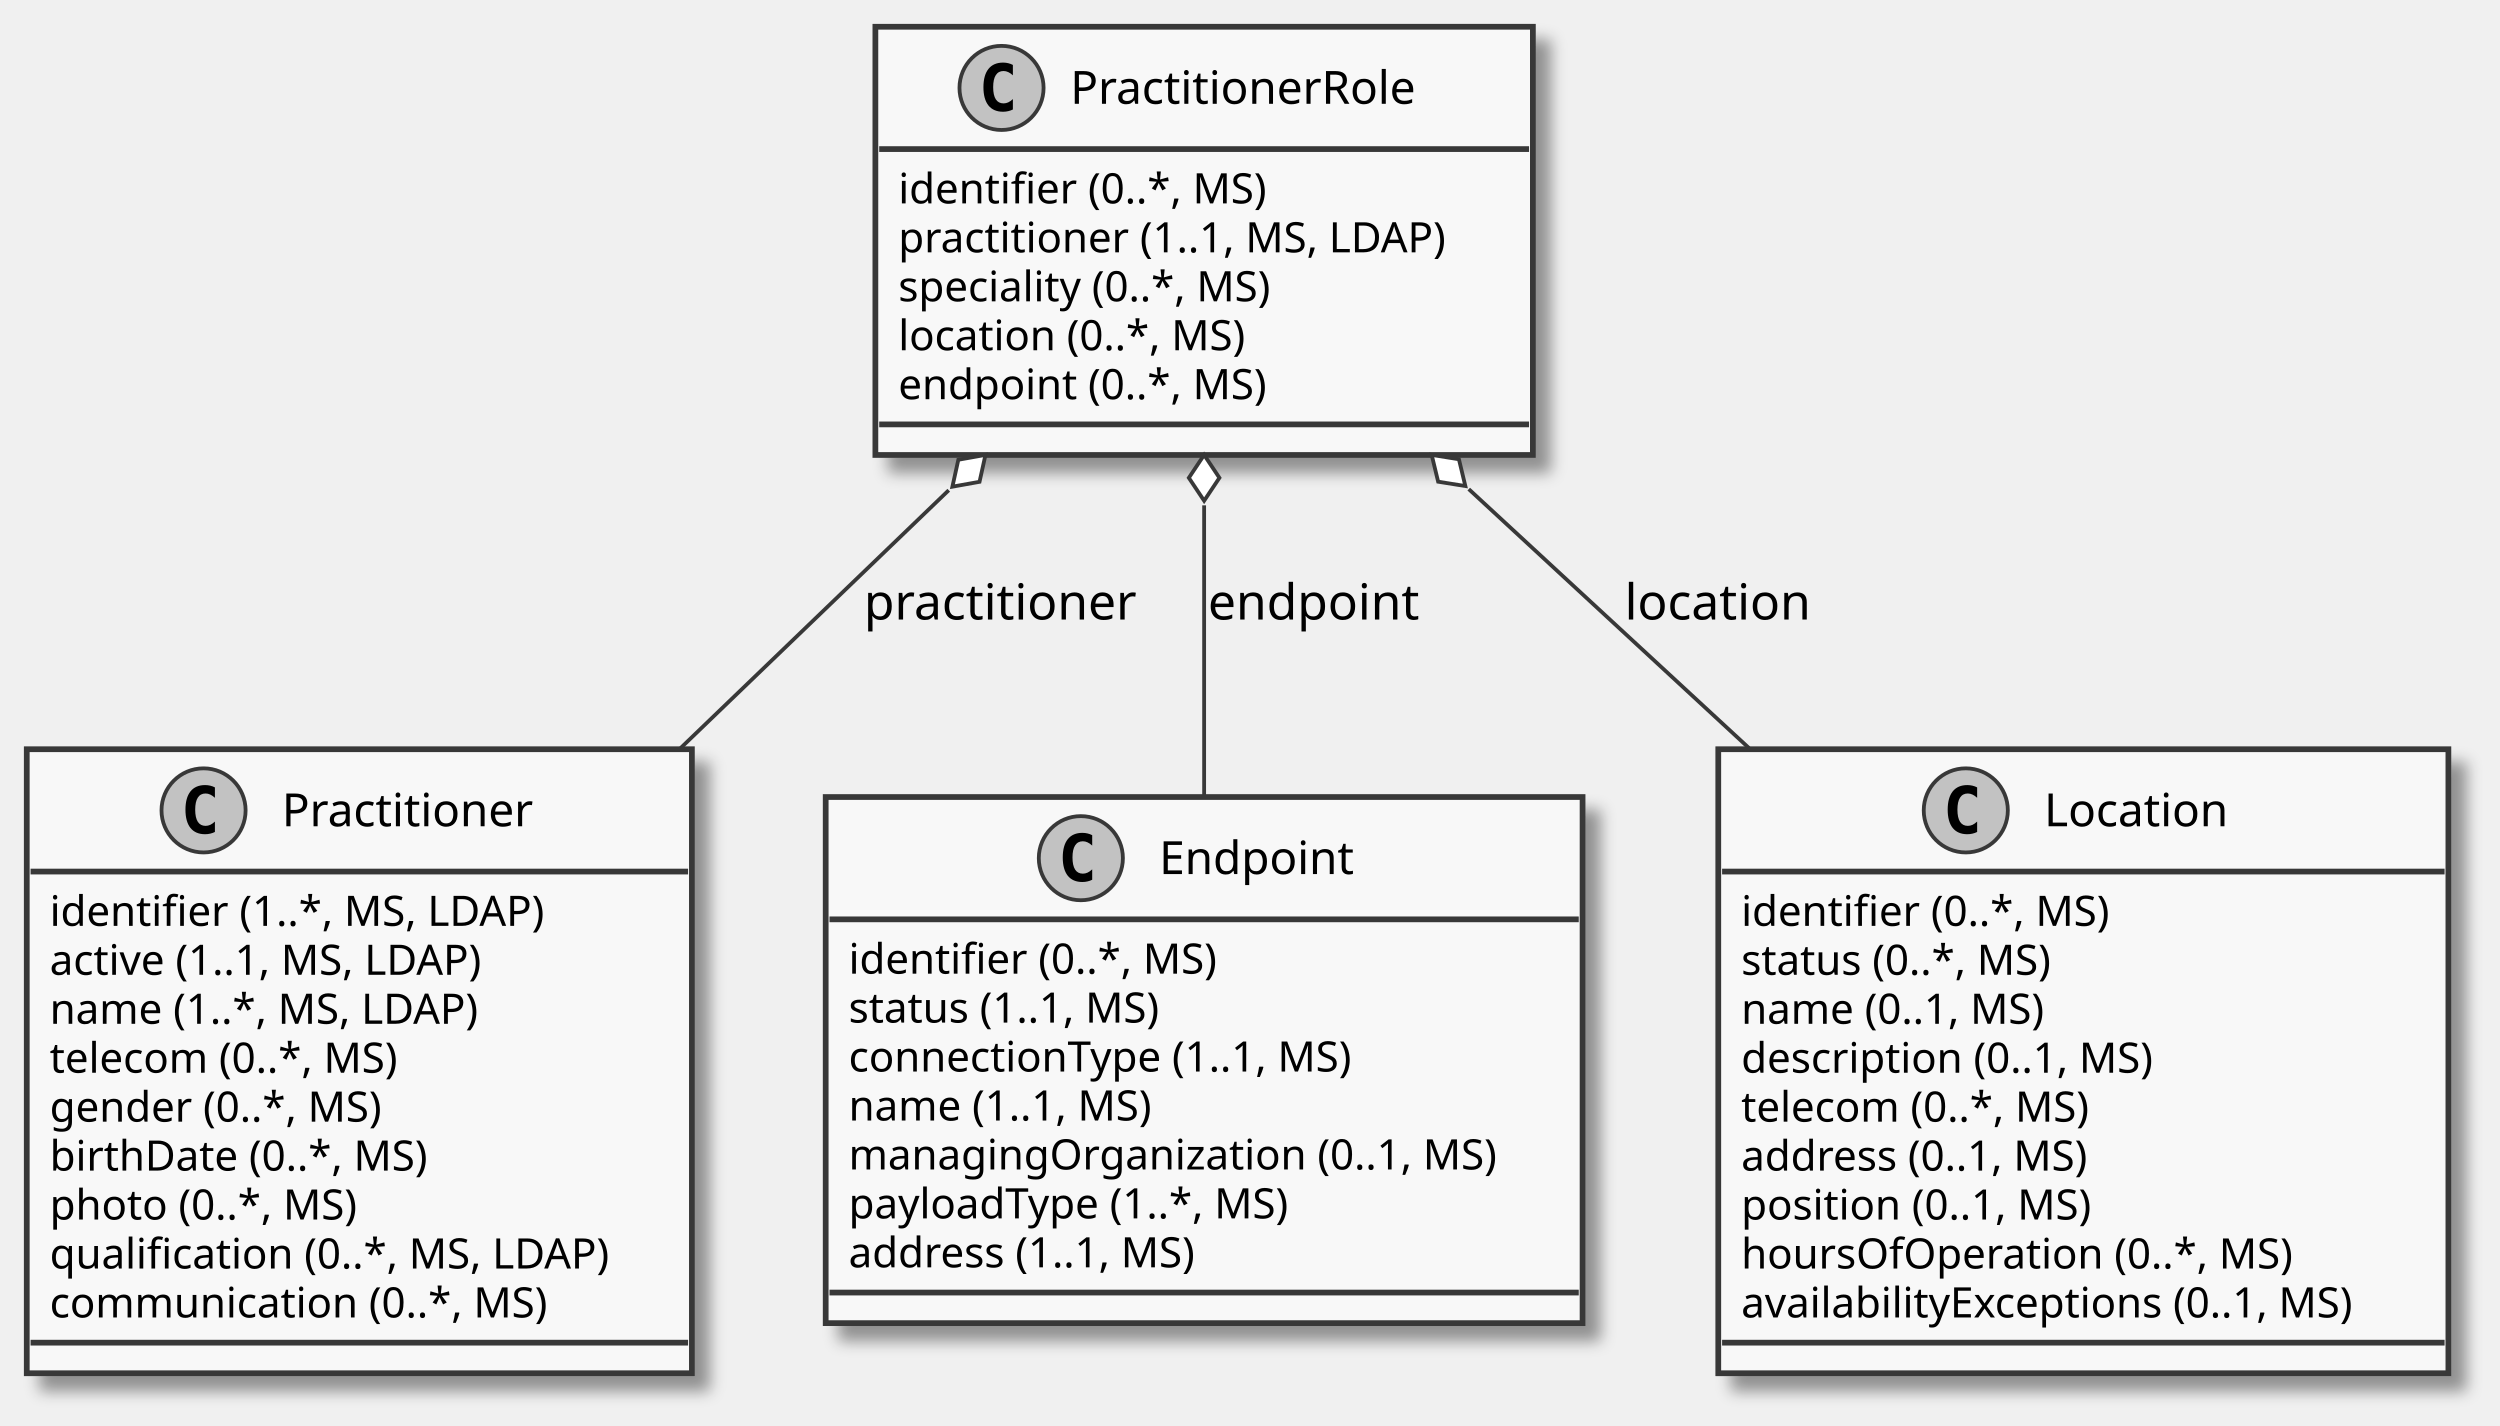
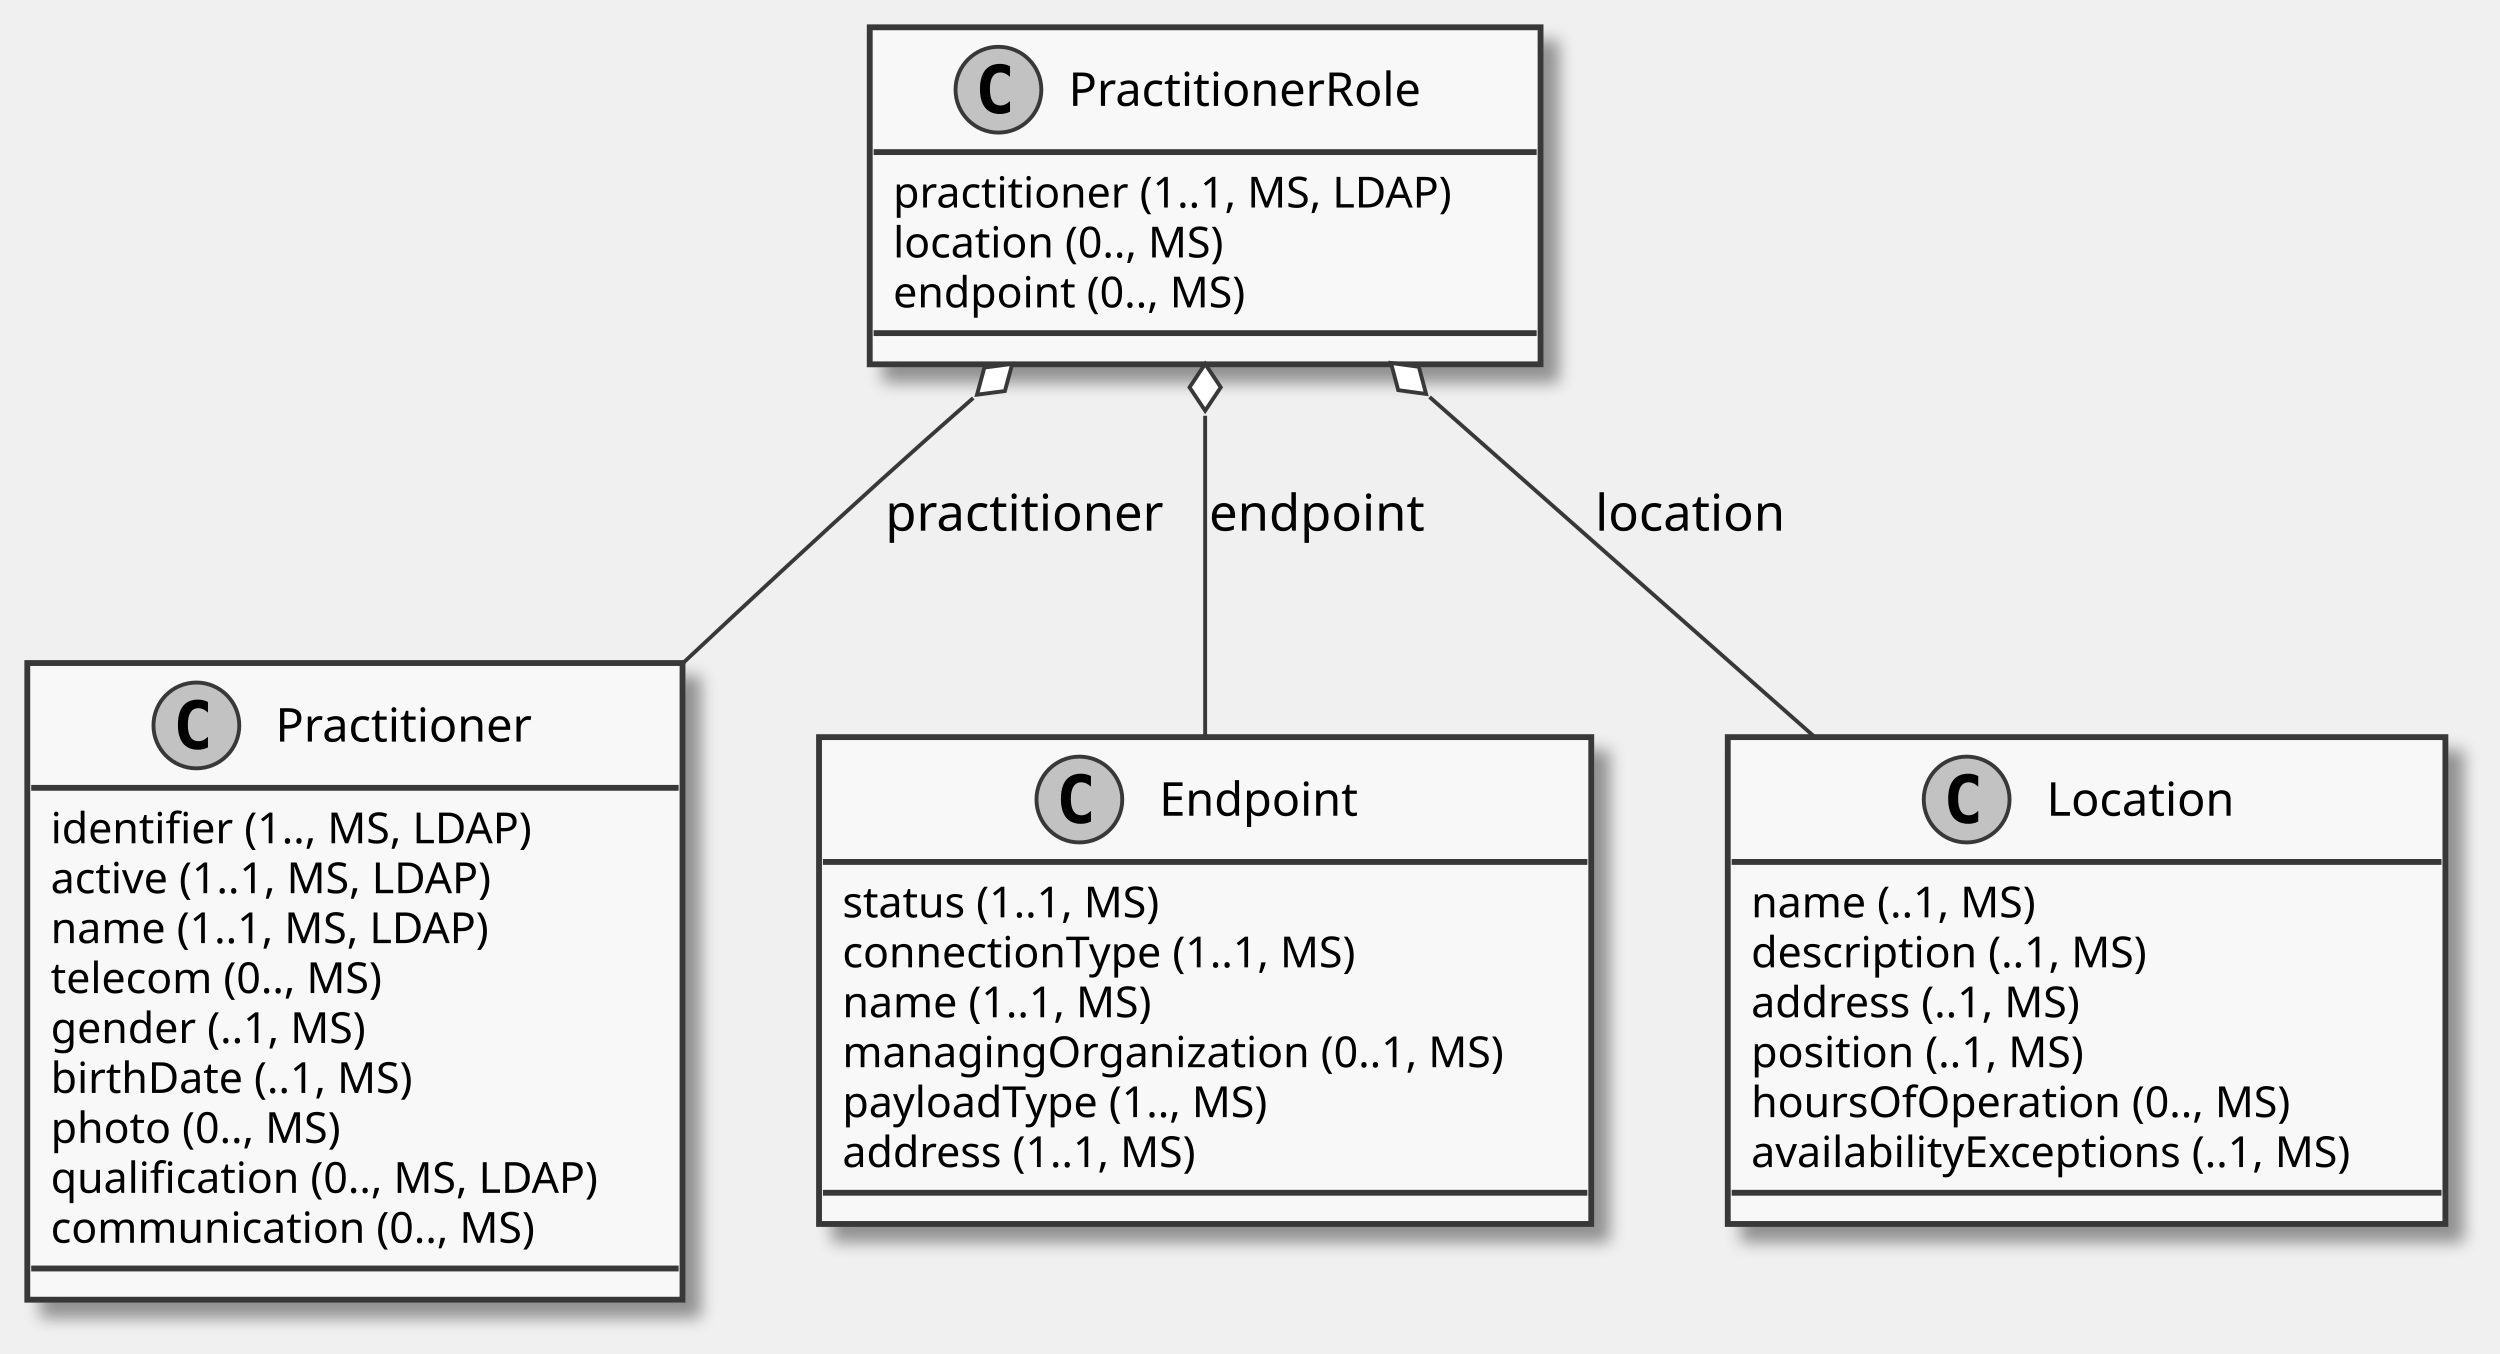
- <svg xmlns="http://www.w3.org/2000/svg" contentScriptType="application/ecmascript" contentStyleType="text/css" height="373px" preserveAspectRatio="none" style="width:654px;height:373px;background:#FFFFFF;" version="1.1" viewBox="0 0 654 373" width="654px" zoomAndPan="magnify">
+ <svg xmlns="http://www.w3.org/2000/svg" contentScriptType="application/ecmascript" contentStyleType="text/css" height="347px" preserveAspectRatio="none" style="width:641px;height:347px;background:#FFFFFF;" version="1.1" viewBox="0 0 641 347" width="641px" zoomAndPan="magnify">
  <defs>
-     <filter height="300%" id="fb6xh2ffcfyyr" width="300%" x="-1" y="-1">
+     <filter height="300%" id="f1a9q2f0ivb12v" width="300%" x="-1" y="-1">
      <feGaussianBlur result="blurOut" stdDeviation="2.0" />
      <feColorMatrix in="blurOut" result="blurOut2" type="matrix" values="0 0 0 0 0 0 0 0 0 0 0 0 0 0 0 0 0 0 .4 0" />
      <feOffset dx="4.0" dy="4.0" in="blurOut2" result="blurOut3" />
      <feBlend in="SourceGraphic" in2="blurOut3" mode="normal" />
    </filter>
  </defs>
  <g>
-     <rect codeLine="2" fill="#F8F8F8" filter="url(#fb6xh2ffcfyyr)" height="112.023" id="PractitionerRole" style="stroke:#383838;stroke-width:1.5;" width="172" x="229" y="7" />
-     <ellipse cx="262" cy="23" fill="#C2C2C2" rx="11" ry="11" style="stroke:#383838;stroke-width:1.0;" />
-     <path d="M264.969,28.641 Q264.391,28.938 263.75,29.078 Q263.109,29.234 262.406,29.234 Q259.906,29.234 258.578,27.594 Q257.266,25.938 257.266,22.812 Q257.266,19.688 258.578,18.031 Q259.906,16.375 262.406,16.375 Q263.109,16.375 263.75,16.531 Q264.406,16.688 264.969,16.984 L264.969,19.703 Q264.344,19.125 263.75,18.859 Q263.156,18.578 262.531,18.578 Q261.188,18.578 260.5,19.656 Q259.812,20.719 259.812,22.812 Q259.812,24.906 260.5,25.984 Q261.188,27.047 262.531,27.047 Q263.156,27.047 263.75,26.781 Q264.344,26.5 264.969,25.922 L264.969,28.641 Z " fill="#000000" />
-     <text fill="#000000" font-family="sans-serif" font-size="12" lengthAdjust="spacing" textLength="100" x="280" y="27.154">PractitionerRole</text>
-     <line style="stroke:#383838;stroke-width:1.5;" x1="230" x2="400" y1="39" y2="39" />
-     <text fill="#000000" font-family="sans-serif" font-size="11" lengthAdjust="spacing" textLength="108" x="235" y="53.21">identifier (0..*, MS)</text>
-     <text fill="#000000" font-family="sans-serif" font-size="11" lengthAdjust="spacing" textLength="160" x="235" y="66.015">practitioner (1..1, MS, LDAP)</text>
-     <text fill="#000000" font-family="sans-serif" font-size="11" lengthAdjust="spacing" textLength="111" x="235" y="78.82">speciality (0..*, MS)</text>
-     <text fill="#000000" font-family="sans-serif" font-size="11" lengthAdjust="spacing" textLength="102" x="235" y="91.624">location (0..*, MS)</text>
-     <text fill="#000000" font-family="sans-serif" font-size="11" lengthAdjust="spacing" textLength="107" x="235" y="104.429">endpoint (0..*, MS)</text>
-     <line style="stroke:#383838;stroke-width:1.5;" x1="230" x2="400" y1="111.023" y2="111.023" />
-     <rect codeLine="9" fill="#F8F8F8" filter="url(#fb6xh2ffcfyyr)" height="163.242" id="Practitioner" style="stroke:#383838;stroke-width:1.5;" width="174" x="7" y="196" />
-     <ellipse cx="53.25" cy="212" fill="#C2C2C2" rx="11" ry="11" style="stroke:#383838;stroke-width:1.0;" />
-     <path d="M56.219,217.641 Q55.641,217.938 55,218.078 Q54.359,218.234 53.656,218.234 Q51.156,218.234 49.828,216.594 Q48.516,214.938 48.516,211.812 Q48.516,208.688 49.828,207.031 Q51.156,205.375 53.656,205.375 Q54.359,205.375 55,205.531 Q55.656,205.688 56.219,205.984 L56.219,208.703 Q55.594,208.125 55,207.859 Q54.406,207.578 53.781,207.578 Q52.438,207.578 51.75,208.656 Q51.062,209.719 51.062,211.812 Q51.062,213.906 51.75,214.984 Q52.438,216.047 53.781,216.047 Q54.406,216.047 55,215.781 Q55.594,215.5 56.219,214.922 L56.219,217.641 Z " fill="#000000" />
-     <text fill="#000000" font-family="sans-serif" font-size="12" lengthAdjust="spacing" textLength="73" x="73.75" y="216.154">Practitioner</text>
-     <line style="stroke:#383838;stroke-width:1.5;" x1="8" x2="180" y1="228" y2="228" />
-     <text fill="#000000" font-family="sans-serif" font-size="11" lengthAdjust="spacing" textLength="144" x="13" y="242.21">identifier (1..*, MS, LDAP)</text>
-     <text fill="#000000" font-family="sans-serif" font-size="11" lengthAdjust="spacing" textLength="128" x="13" y="255.015">active (1..1, MS, LDAP)</text>
-     <text fill="#000000" font-family="sans-serif" font-size="11" lengthAdjust="spacing" textLength="126" x="13" y="267.82">name (1..*, MS, LDAP)</text>
-     <text fill="#000000" font-family="sans-serif" font-size="11" lengthAdjust="spacing" textLength="103" x="13" y="280.625">telecom (0..*, MS)</text>
-     <text fill="#000000" font-family="sans-serif" font-size="11" lengthAdjust="spacing" textLength="98" x="13" y="293.429">gender (0..*, MS)</text>
-     <text fill="#000000" font-family="sans-serif" font-size="11" lengthAdjust="spacing" textLength="110" x="13" y="306.234">birthDate (0..*, MS)</text>
-     <text fill="#000000" font-family="sans-serif" font-size="11" lengthAdjust="spacing" textLength="90" x="13" y="319.039">photo (0..*, MS)</text>
-     <text fill="#000000" font-family="sans-serif" font-size="11" lengthAdjust="spacing" textLength="162" x="13" y="331.843">qualification (0..*, MS, LDAP)</text>
-     <text fill="#000000" font-family="sans-serif" font-size="11" lengthAdjust="spacing" textLength="144" x="13" y="344.648">communication (0..*, MS)</text>
-     <line style="stroke:#383838;stroke-width:1.5;" x1="8" x2="180" y1="351.242" y2="351.242" />
-     <rect codeLine="20" fill="#F8F8F8" filter="url(#fb6xh2ffcfyyr)" height="137.633" id="Endpoint" style="stroke:#383838;stroke-width:1.5;" width="198" x="216" y="208.5" />
-     <ellipse cx="282.75" cy="224.5" fill="#C2C2C2" rx="11" ry="11" style="stroke:#383838;stroke-width:1.0;" />
-     <path d="M285.719,230.141 Q285.141,230.438 284.5,230.578 Q283.859,230.734 283.156,230.734 Q280.656,230.734 279.328,229.094 Q278.016,227.438 278.016,224.312 Q278.016,221.188 279.328,219.531 Q280.656,217.875 283.156,217.875 Q283.859,217.875 284.5,218.031 Q285.156,218.188 285.719,218.484 L285.719,221.203 Q285.094,220.625 284.5,220.359 Q283.906,220.078 283.281,220.078 Q281.938,220.078 281.25,221.156 Q280.562,222.219 280.562,224.312 Q280.562,226.406 281.25,227.484 Q281.938,228.547 283.281,228.547 Q283.906,228.547 284.5,228.281 Q285.094,228 285.719,227.422 L285.719,230.141 Z " fill="#000000" />
-     <text fill="#000000" font-family="sans-serif" font-size="12" lengthAdjust="spacing" textLength="56" x="303.25" y="228.654">Endpoint</text>
-     <line style="stroke:#383838;stroke-width:1.5;" x1="217" x2="413" y1="240.5" y2="240.5" />
-     <text fill="#000000" font-family="sans-serif" font-size="11" lengthAdjust="spacing" textLength="108" x="222" y="254.71">identifier (0..*, MS)</text>
-     <text fill="#000000" font-family="sans-serif" font-size="11" lengthAdjust="spacing" textLength="95" x="222" y="267.515">status (1..1, MS)</text>
-     <text fill="#000000" font-family="sans-serif" font-size="11" lengthAdjust="spacing" textLength="147" x="222" y="280.32">connectionType (1..1, MS)</text>
-     <text fill="#000000" font-family="sans-serif" font-size="11" lengthAdjust="spacing" textLength="91" x="222" y="293.125">name (1..1, MS)</text>
-     <text fill="#000000" font-family="sans-serif" font-size="11" lengthAdjust="spacing" textLength="186" x="222" y="305.929">managingOrganization (0..1, MS)</text>
-     <text fill="#000000" font-family="sans-serif" font-size="11" lengthAdjust="spacing" textLength="129" x="222" y="318.734">payloadType (1..*, MS)</text>
-     <text fill="#000000" font-family="sans-serif" font-size="11" lengthAdjust="spacing" textLength="106" x="222" y="331.539">address (1..1, MS)</text>
-     <line style="stroke:#383838;stroke-width:1.5;" x1="217" x2="413" y1="338.133" y2="338.133" />
-     <rect codeLine="29" fill="#F8F8F8" filter="url(#fb6xh2ffcfyyr)" height="163.242" id="Location" style="stroke:#383838;stroke-width:1.5;" width="191" x="449.5" y="196" />
-     <ellipse cx="514.25" cy="212" fill="#C2C2C2" rx="11" ry="11" style="stroke:#383838;stroke-width:1.0;" />
-     <path d="M517.219,217.641 Q516.641,217.938 516,218.078 Q515.359,218.234 514.656,218.234 Q512.156,218.234 510.828,216.594 Q509.516,214.938 509.516,211.812 Q509.516,208.688 510.828,207.031 Q512.156,205.375 514.656,205.375 Q515.359,205.375 516,205.531 Q516.656,205.688 517.219,205.984 L517.219,208.703 Q516.594,208.125 516,207.859 Q515.406,207.578 514.781,207.578 Q513.438,207.578 512.75,208.656 Q512.062,209.719 512.062,211.812 Q512.062,213.906 512.75,214.984 Q513.438,216.047 514.781,216.047 Q515.406,216.047 516,215.781 Q516.594,215.5 517.219,214.922 L517.219,217.641 Z " fill="#000000" />
-     <text fill="#000000" font-family="sans-serif" font-size="12" lengthAdjust="spacing" textLength="53" x="534.75" y="216.154">Location</text>
-     <line style="stroke:#383838;stroke-width:1.5;" x1="450.5" x2="639.5" y1="228" y2="228" />
-     <text fill="#000000" font-family="sans-serif" font-size="11" lengthAdjust="spacing" textLength="108" x="455.5" y="242.21">identifier (0..*, MS)</text>
-     <text fill="#000000" font-family="sans-serif" font-size="11" lengthAdjust="spacing" textLength="94" x="455.5" y="255.015">status (0..*, MS)</text>
-     <text fill="#000000" font-family="sans-serif" font-size="11" lengthAdjust="spacing" textLength="91" x="455.5" y="267.82">name (0..1, MS)</text>
-     <text fill="#000000" font-family="sans-serif" font-size="11" lengthAdjust="spacing" textLength="122" x="455.5" y="280.625">description (0..1, MS)</text>
-     <text fill="#000000" font-family="sans-serif" font-size="11" lengthAdjust="spacing" textLength="103" x="455.5" y="293.429">telecom (0..*, MS)</text>
-     <text fill="#000000" font-family="sans-serif" font-size="11" lengthAdjust="spacing" textLength="106" x="455.5" y="306.234">address (0..1, MS)</text>
-     <text fill="#000000" font-family="sans-serif" font-size="11" lengthAdjust="spacing" textLength="104" x="455.5" y="319.039">position (0..1, MS)</text>
-     <text fill="#000000" font-family="sans-serif" font-size="11" lengthAdjust="spacing" textLength="160" x="455.5" y="331.843">hoursOfOperation (0..*, MS)</text>
-     <text fill="#000000" font-family="sans-serif" font-size="11" lengthAdjust="spacing" textLength="179" x="455.5" y="344.648">availabilityExceptions (0..1, MS)</text>
-     <line style="stroke:#383838;stroke-width:1.5;" x1="450.5" x2="639.5" y1="351.242" y2="351.242" />
-     <path codeLine="41" d="M248.19,128.24 C226.11,149.48 201.24,173.38 178.04,195.7 " fill="none" id="PractitionerRole-backto-Practitioner" style="stroke:#383838;stroke-width:1.0;" />
-     <polygon fill="#FFFFFF" points="257.8,119,250.702,120.271,249.145,127.312,256.243,126.041,257.8,119" style="stroke:#383838;stroke-width:1.0;" />
-     <text fill="#000000" font-family="sans-serif" font-size="13" lengthAdjust="spacing" textLength="73" x="226" y="162.067">practitioner</text>
-     <path codeLine="42" d="M315,132.19 C315,156.58 315,184.05 315,208.43 " fill="none" id="PractitionerRole-backto-Endpoint" style="stroke:#383838;stroke-width:1.0;" />
-     <polygon fill="#FFFFFF" points="315,119,311,125,315,131,319,125,315,119" style="stroke:#383838;stroke-width:1.0;" />
-     <text fill="#000000" font-family="sans-serif" font-size="13" lengthAdjust="spacing" textLength="56" x="316" y="162.067">endpoint</text>
-     <path codeLine="43" d="M384.22,127.95 C407.28,149.26 433.28,173.28 457.54,195.7 " fill="none" id="PractitionerRole-backto-Location" style="stroke:#383838;stroke-width:1.0;" />
-     <polygon fill="#FFFFFF" points="374.53,119,376.218,126.011,383.339,127.149,381.651,120.138,374.53,119" style="stroke:#383838;stroke-width:1.0;" />
-     <text fill="#000000" font-family="sans-serif" font-size="13" lengthAdjust="spacing" textLength="50" x="425" y="162.067">location</text>
+     <rect codeLine="2" fill="#F8F8F8" filter="url(#f1a9q2f0ivb12v)" height="86.414" id="PractitionerRole" style="stroke:#383838;stroke-width:1.5;" width="172" x="223" y="7" />
+     <ellipse cx="256" cy="23" fill="#C2C2C2" rx="11" ry="11" style="stroke:#383838;stroke-width:1.0;" />
+     <path d="M258.969,28.641 Q258.391,28.938 257.75,29.078 Q257.109,29.234 256.406,29.234 Q253.906,29.234 252.578,27.594 Q251.266,25.938 251.266,22.812 Q251.266,19.688 252.578,18.031 Q253.906,16.375 256.406,16.375 Q257.109,16.375 257.75,16.531 Q258.406,16.688 258.969,16.984 L258.969,19.703 Q258.344,19.125 257.75,18.859 Q257.156,18.578 256.531,18.578 Q255.188,18.578 254.5,19.656 Q253.812,20.719 253.812,22.812 Q253.812,24.906 254.5,25.984 Q255.188,27.047 256.531,27.047 Q257.156,27.047 257.75,26.781 Q258.344,26.5 258.969,25.922 L258.969,28.641 Z " fill="#000000" />
+     <text fill="#000000" font-family="sans-serif" font-size="12" lengthAdjust="spacing" textLength="100" x="274" y="27.154">PractitionerRole</text>
+     <line style="stroke:#383838;stroke-width:1.5;" x1="224" x2="394" y1="39" y2="39" />
+     <text fill="#000000" font-family="sans-serif" font-size="11" lengthAdjust="spacing" textLength="160" x="229" y="53.21">practitioner (1..1, MS, LDAP)</text>
+     <text fill="#000000" font-family="sans-serif" font-size="11" lengthAdjust="spacing" textLength="96" x="229" y="66.015">location (0.., MS)</text>
+     <text fill="#000000" font-family="sans-serif" font-size="11" lengthAdjust="spacing" textLength="101" x="229" y="78.82">endpoint (0.., MS)</text>
+     <line style="stroke:#383838;stroke-width:1.5;" x1="224" x2="394" y1="85.414" y2="85.414" />
+     <rect codeLine="7" fill="#F8F8F8" filter="url(#f1a9q2f0ivb12v)" height="163.242" id="Practitioner" style="stroke:#383838;stroke-width:1.5;" width="168" x="7" y="170" />
+     <ellipse cx="50.35" cy="186" fill="#C2C2C2" rx="11" ry="11" style="stroke:#383838;stroke-width:1.0;" />
+     <path d="M53.319,191.641 Q52.741,191.938 52.1,192.078 Q51.459,192.234 50.756,192.234 Q48.256,192.234 46.928,190.594 Q45.616,188.938 45.616,185.812 Q45.616,182.688 46.928,181.031 Q48.256,179.375 50.756,179.375 Q51.459,179.375 52.1,179.531 Q52.756,179.688 53.319,179.984 L53.319,182.703 Q52.694,182.125 52.1,181.859 Q51.506,181.578 50.881,181.578 Q49.538,181.578 48.85,182.656 Q48.163,183.719 48.163,185.812 Q48.163,187.906 48.85,188.984 Q49.538,190.047 50.881,190.047 Q51.506,190.047 52.1,189.781 Q52.694,189.5 53.319,188.922 L53.319,191.641 Z " fill="#000000" />
+     <text fill="#000000" font-family="sans-serif" font-size="12" lengthAdjust="spacing" textLength="73" x="70.65" y="190.154">Practitioner</text>
+     <line style="stroke:#383838;stroke-width:1.5;" x1="8" x2="174" y1="202" y2="202" />
+     <text fill="#000000" font-family="sans-serif" font-size="11" lengthAdjust="spacing" textLength="138" x="13" y="216.21">identifier (1.., MS, LDAP)</text>
+     <text fill="#000000" font-family="sans-serif" font-size="11" lengthAdjust="spacing" textLength="128" x="13" y="229.015">active (1..1, MS, LDAP)</text>
+     <text fill="#000000" font-family="sans-serif" font-size="11" lengthAdjust="spacing" textLength="127" x="13" y="241.82">name (1..1, MS, LDAP)</text>
+     <text fill="#000000" font-family="sans-serif" font-size="11" lengthAdjust="spacing" textLength="97" x="13" y="254.625">telecom (0.., MS)</text>
+     <text fill="#000000" font-family="sans-serif" font-size="11" lengthAdjust="spacing" textLength="92" x="13" y="267.429">gender (..1, MS)</text>
+     <text fill="#000000" font-family="sans-serif" font-size="11" lengthAdjust="spacing" textLength="104" x="13" y="280.234">birthDate (..1, MS)</text>
+     <text fill="#000000" font-family="sans-serif" font-size="11" lengthAdjust="spacing" textLength="84" x="13" y="293.039">photo (0.., MS)</text>
+     <text fill="#000000" font-family="sans-serif" font-size="11" lengthAdjust="spacing" textLength="156" x="13" y="305.843">qualification (0.., MS, LDAP)</text>
+     <text fill="#000000" font-family="sans-serif" font-size="11" lengthAdjust="spacing" textLength="138" x="13" y="318.648">communication (0.., MS)</text>
+     <line style="stroke:#383838;stroke-width:1.5;" x1="8" x2="174" y1="325.242" y2="325.242" />
+     <rect codeLine="18" fill="#F8F8F8" filter="url(#f1a9q2f0ivb12v)" height="124.828" id="Endpoint" style="stroke:#383838;stroke-width:1.5;" width="198" x="210" y="189" />
+     <ellipse cx="276.75" cy="205" fill="#C2C2C2" rx="11" ry="11" style="stroke:#383838;stroke-width:1.0;" />
+     <path d="M279.719,210.641 Q279.141,210.938 278.5,211.078 Q277.859,211.234 277.156,211.234 Q274.656,211.234 273.328,209.594 Q272.016,207.938 272.016,204.812 Q272.016,201.688 273.328,200.031 Q274.656,198.375 277.156,198.375 Q277.859,198.375 278.5,198.531 Q279.156,198.688 279.719,198.984 L279.719,201.703 Q279.094,201.125 278.5,200.859 Q277.906,200.578 277.281,200.578 Q275.938,200.578 275.25,201.656 Q274.562,202.719 274.562,204.812 Q274.562,206.906 275.25,207.984 Q275.938,209.047 277.281,209.047 Q277.906,209.047 278.5,208.781 Q279.094,208.5 279.719,207.922 L279.719,210.641 Z " fill="#000000" />
+     <text fill="#000000" font-family="sans-serif" font-size="12" lengthAdjust="spacing" textLength="56" x="297.25" y="209.154">Endpoint</text>
+     <line style="stroke:#383838;stroke-width:1.5;" x1="211" x2="407" y1="221" y2="221" />
+     <text fill="#000000" font-family="sans-serif" font-size="11" lengthAdjust="spacing" textLength="95" x="216" y="235.21">status (1..1, MS)</text>
+     <text fill="#000000" font-family="sans-serif" font-size="11" lengthAdjust="spacing" textLength="147" x="216" y="248.015">connectionType (1..1, MS)</text>
+     <text fill="#000000" font-family="sans-serif" font-size="11" lengthAdjust="spacing" textLength="91" x="216" y="260.82">name (1..1, MS)</text>
+     <text fill="#000000" font-family="sans-serif" font-size="11" lengthAdjust="spacing" textLength="186" x="216" y="273.625">managingOrganization (0..1, MS)</text>
+     <text fill="#000000" font-family="sans-serif" font-size="11" lengthAdjust="spacing" textLength="123" x="216" y="286.429">payloadType (1.., MS)</text>
+     <text fill="#000000" font-family="sans-serif" font-size="11" lengthAdjust="spacing" textLength="106" x="216" y="299.234">address (1..1, MS)</text>
+     <line style="stroke:#383838;stroke-width:1.5;" x1="211" x2="407" y1="305.828" y2="305.828" />
+     <rect codeLine="26" fill="#F8F8F8" filter="url(#f1a9q2f0ivb12v)" height="124.828" id="Location" style="stroke:#383838;stroke-width:1.5;" width="184" x="443" y="189" />
+     <ellipse cx="504.25" cy="205" fill="#C2C2C2" rx="11" ry="11" style="stroke:#383838;stroke-width:1.0;" />
+     <path d="M507.219,210.641 Q506.641,210.938 506,211.078 Q505.359,211.234 504.656,211.234 Q502.156,211.234 500.828,209.594 Q499.516,207.938 499.516,204.812 Q499.516,201.688 500.828,200.031 Q502.156,198.375 504.656,198.375 Q505.359,198.375 506,198.531 Q506.656,198.688 507.219,198.984 L507.219,201.703 Q506.594,201.125 506,200.859 Q505.406,200.578 504.781,200.578 Q503.438,200.578 502.75,201.656 Q502.062,202.719 502.062,204.812 Q502.062,206.906 502.75,207.984 Q503.438,209.047 504.781,209.047 Q505.406,209.047 506,208.781 Q506.594,208.5 507.219,207.922 L507.219,210.641 Z " fill="#000000" />
+     <text fill="#000000" font-family="sans-serif" font-size="12" lengthAdjust="spacing" textLength="53" x="524.75" y="209.154">Location</text>
+     <line style="stroke:#383838;stroke-width:1.5;" x1="444" x2="626" y1="221" y2="221" />
+     <text fill="#000000" font-family="sans-serif" font-size="11" lengthAdjust="spacing" textLength="84" x="449" y="235.21">name (..1, MS)</text>
+     <text fill="#000000" font-family="sans-serif" font-size="11" lengthAdjust="spacing" textLength="115" x="449" y="248.015">description (..1, MS)</text>
+     <text fill="#000000" font-family="sans-serif" font-size="11" lengthAdjust="spacing" textLength="99" x="449" y="260.82">address (..1, MS)</text>
+     <text fill="#000000" font-family="sans-serif" font-size="11" lengthAdjust="spacing" textLength="97" x="449" y="273.625">position (..1, MS)</text>
+     <text fill="#000000" font-family="sans-serif" font-size="11" lengthAdjust="spacing" textLength="154" x="449" y="286.429">hoursOfOperation (0.., MS)</text>
+     <text fill="#000000" font-family="sans-serif" font-size="11" lengthAdjust="spacing" textLength="172" x="449" y="299.234">availabilityExceptions (..1, MS)</text>
+     <line style="stroke:#383838;stroke-width:1.5;" x1="444" x2="626" y1="305.828" y2="305.828" />
+     <path codeLine="35" d="M249.53,102.05 C241.58,109.04 233.56,116.16 226,123 C209.39,138.04 191.85,154.31 175.1,170.03 " fill="none" id="PractitionerRole-backto-Practitioner" style="stroke:#383838;stroke-width:1.0;" />
+     <polygon fill="#FFFFFF" points="259.54,93.3,252.39,94.239,250.507,101.199,257.656,100.261,259.54,93.3" style="stroke:#383838;stroke-width:1.0;" />
+     <text fill="#000000" font-family="sans-serif" font-size="13" lengthAdjust="spacing" textLength="73" x="227" y="136.067">practitioner</text>
+     <path codeLine="36" d="M309,106.59 C309,132.19 309,162.65 309,188.94 " fill="none" id="PractitionerRole-backto-Endpoint" style="stroke:#383838;stroke-width:1.0;" />
+     <polygon fill="#FFFFFF" points="309,93.31,305,99.31,309,105.31,313,99.31,309,93.31" style="stroke:#383838;stroke-width:1.0;" />
+     <text fill="#000000" font-family="sans-serif" font-size="13" lengthAdjust="spacing" textLength="56" x="310" y="136.067">endpoint</text>
+     <path codeLine="37" d="M366.54,101.79 C396.54,128.27 433.47,160.87 465.1,188.8 " fill="none" id="PractitionerRole-backto-Location" style="stroke:#383838;stroke-width:1.0;" />
+     <polygon fill="#FFFFFF" points="356.65,93.07,358.501,100.039,365.647,101.011,363.795,94.042,356.65,93.07" style="stroke:#383838;stroke-width:1.0;" />
+     <text fill="#000000" font-family="sans-serif" font-size="13" lengthAdjust="spacing" textLength="50" x="409" y="136.067">location</text>
  </g>
</svg>
